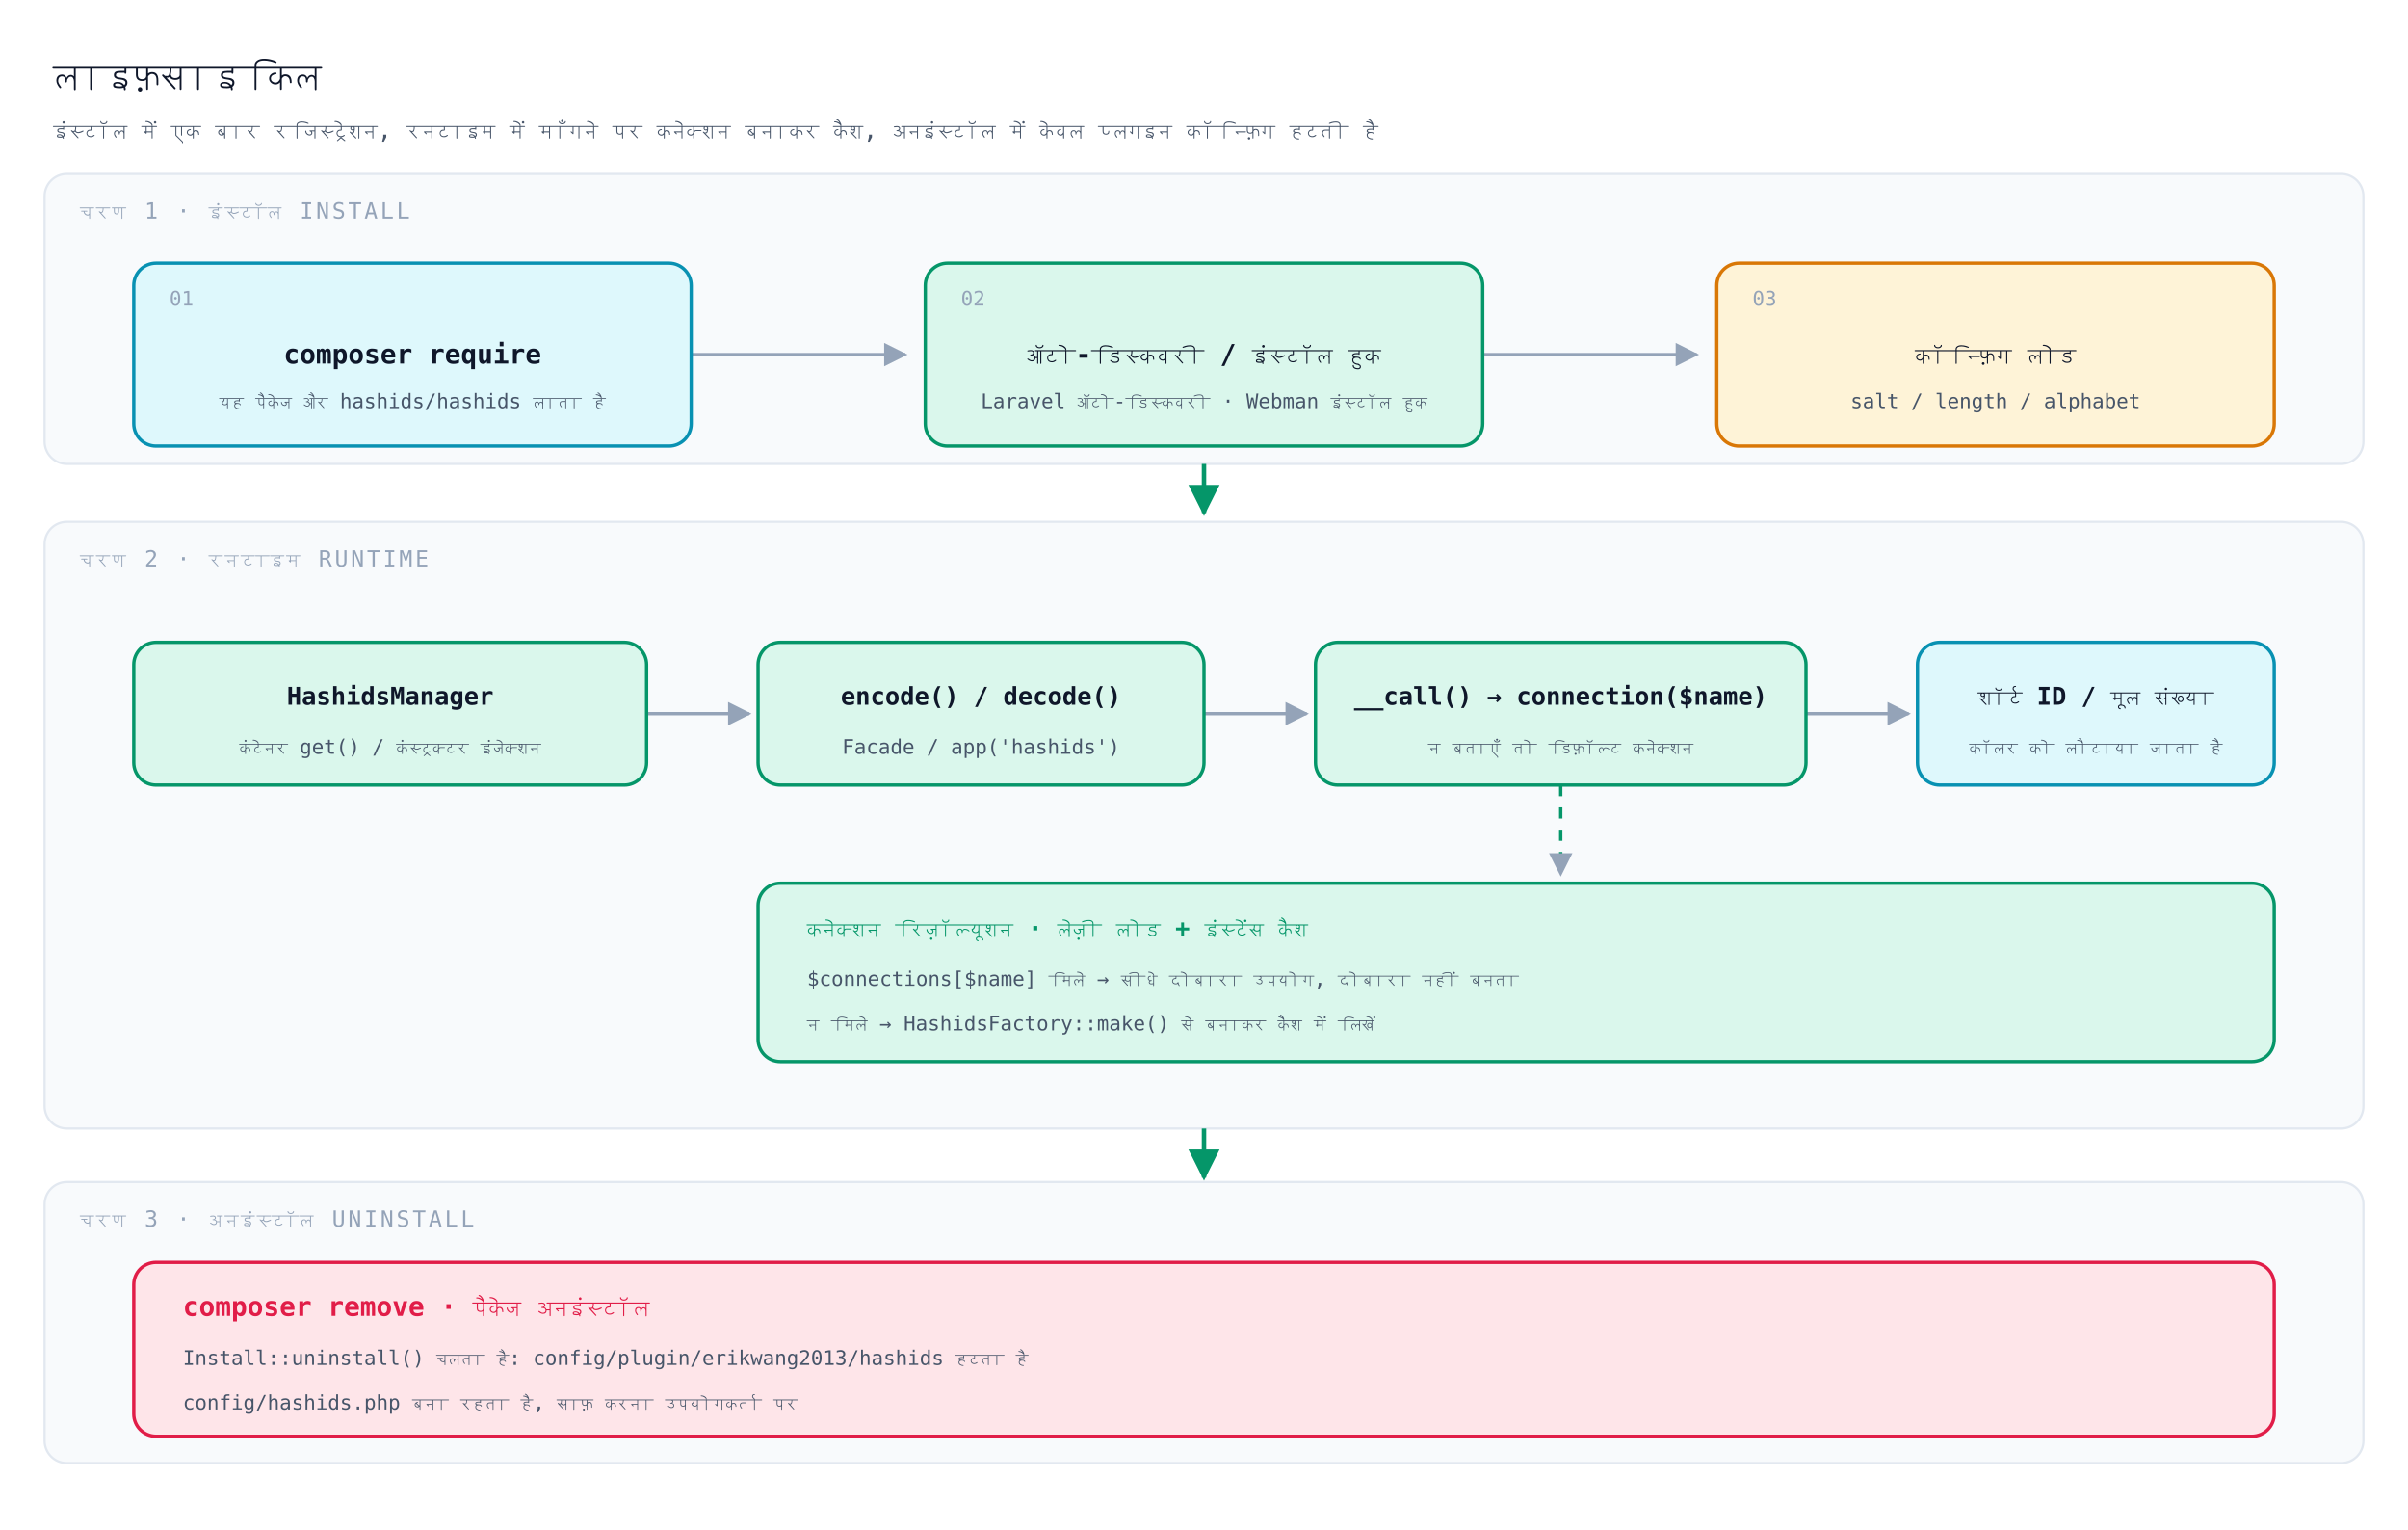
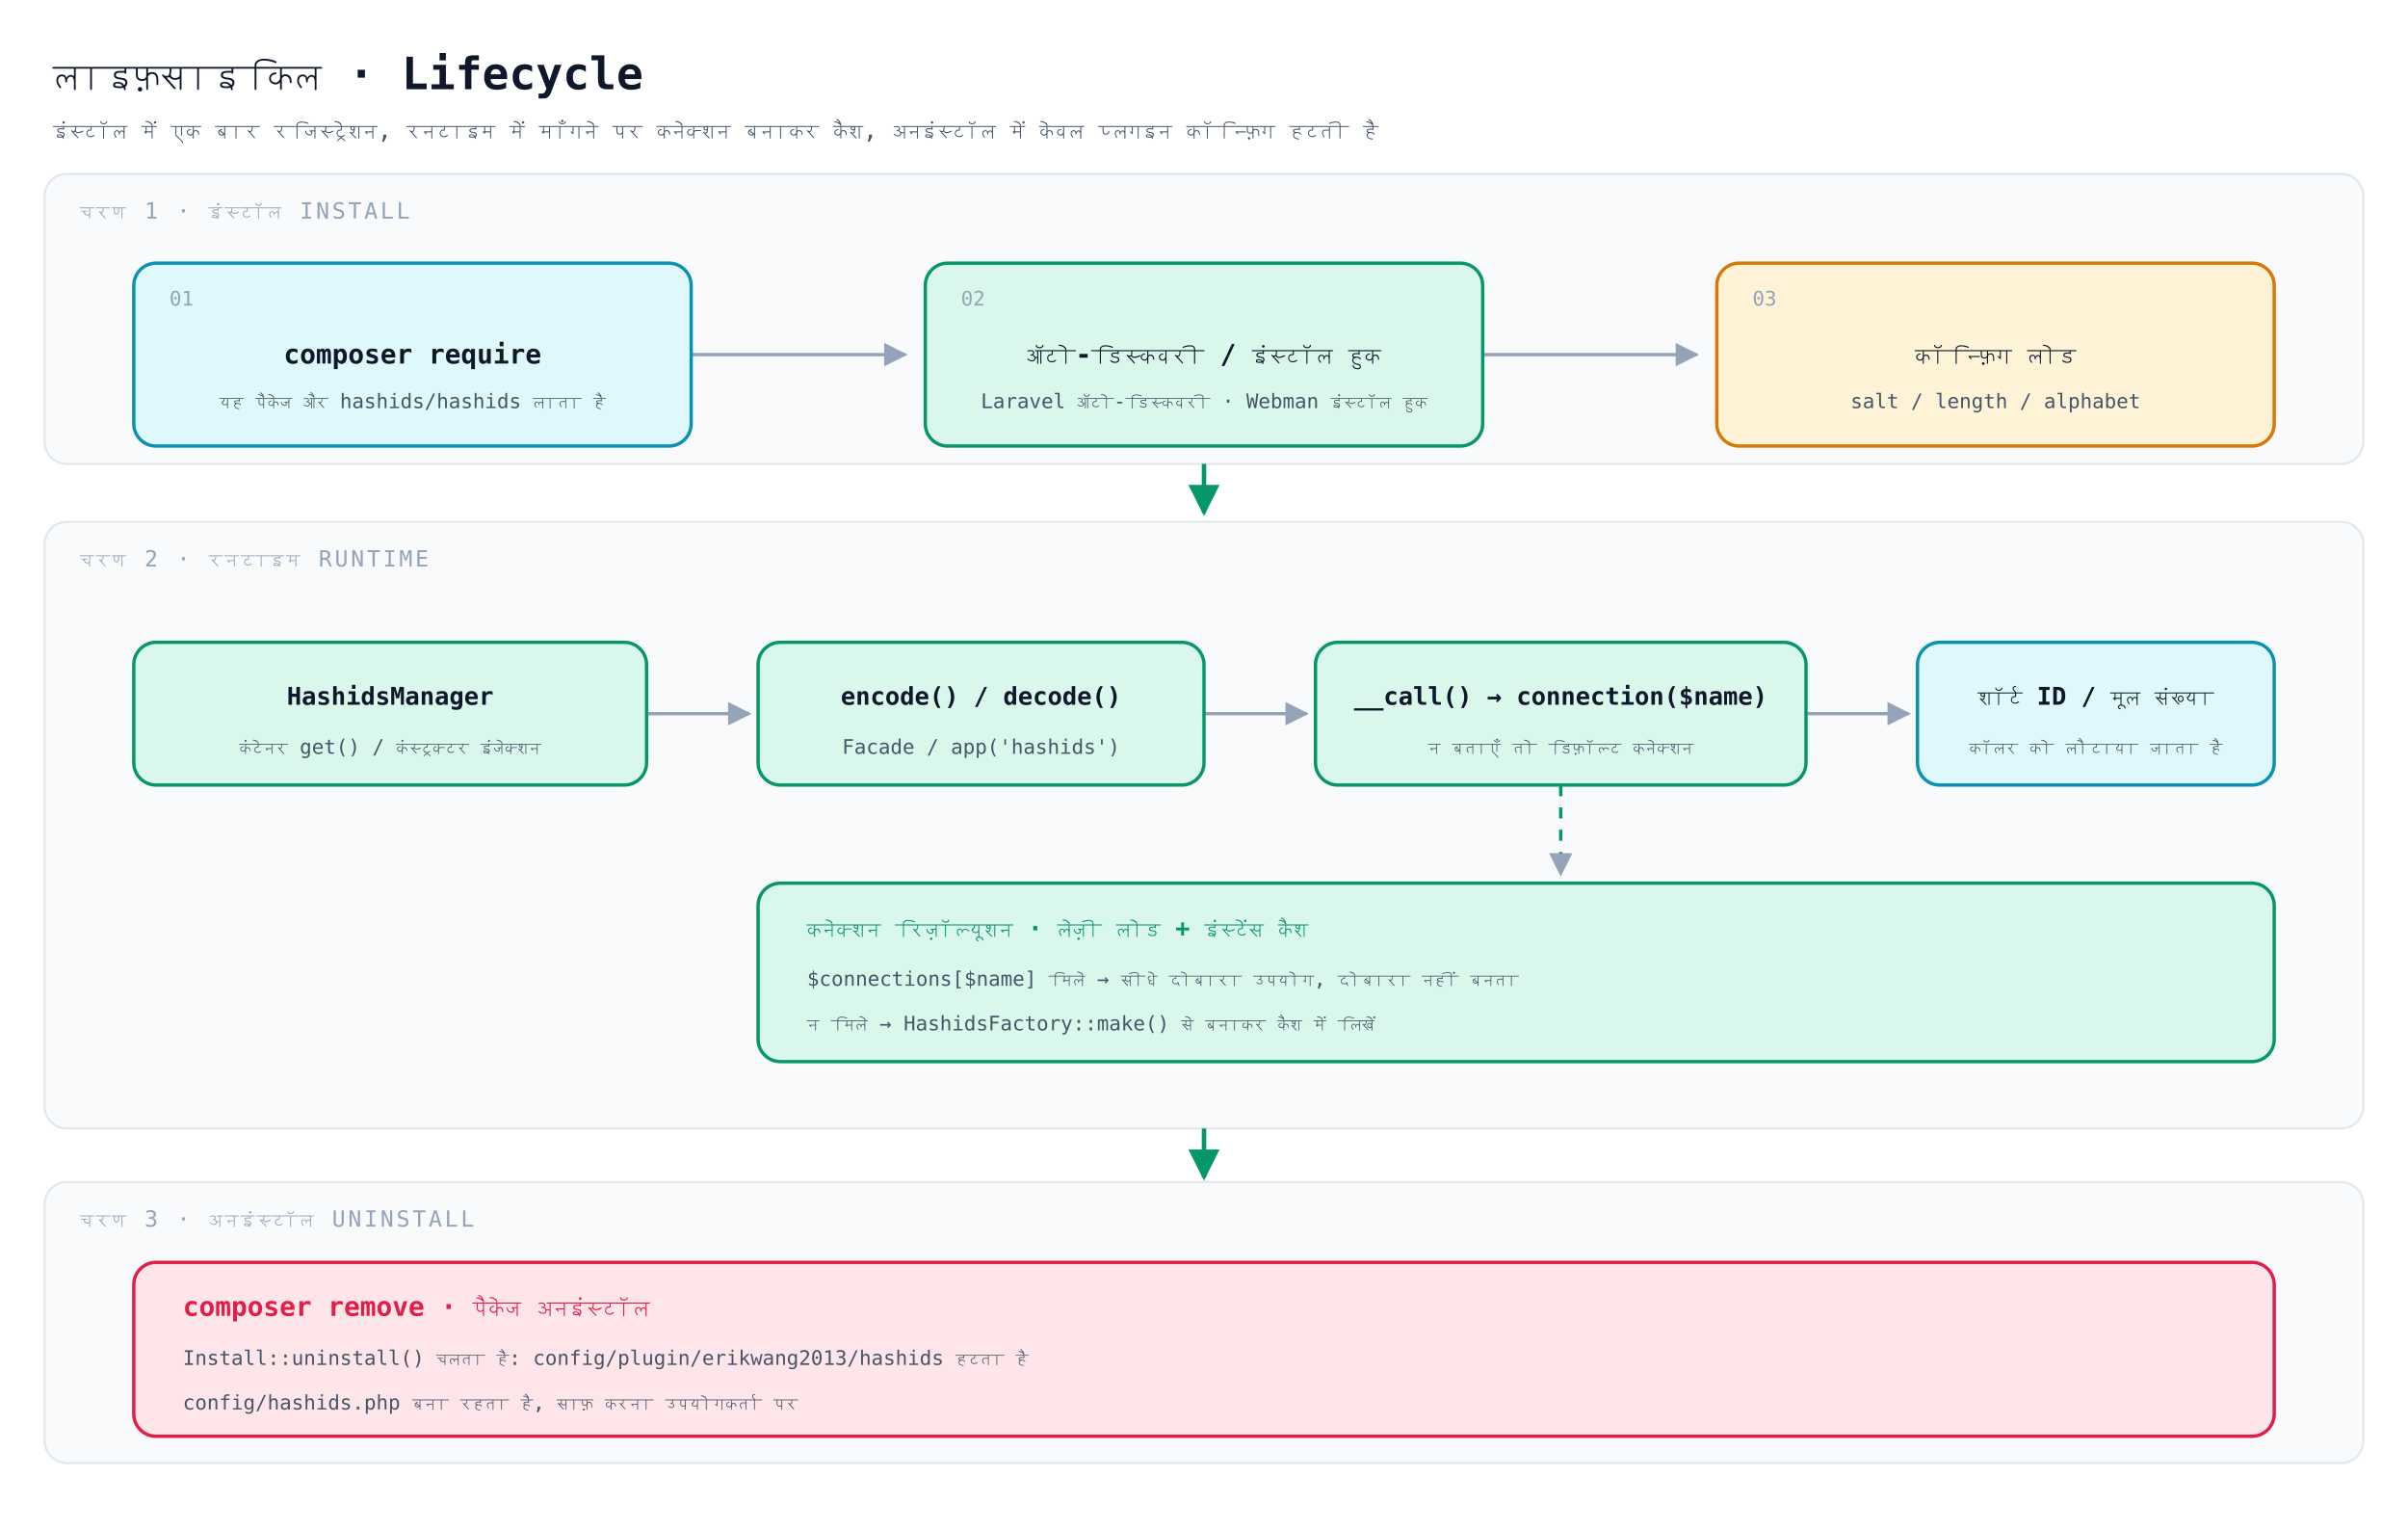
<svg xmlns="http://www.w3.org/2000/svg" viewBox="0 0 1080 686" role="img" aria-labelledby="lifeTitle lifeDesc">
  <defs>
    <style>
      text { font-family: ui-monospace, SFMono-Regular, Menlo, Consolas, "DejaVu Sans Mono", "PingFang SC", "Microsoft YaHei", monospace; }
      .bg         { fill: #ffffff; }
      .lane       { fill: #f8fafc; stroke: #e2e8f0; stroke-width: 1; }
      .lane-title { fill: #94a3b8; font-size: 10px; letter-spacing: 1.2px; }
      .c-mask     { fill: #ffffff; }
      .c-frontend { fill: rgba(34,211,238,.15);  stroke: #0891b2; stroke-width: 1.5; }
      .c-backend  { fill: rgba(52,211,153,.18);  stroke: #059669; stroke-width: 1.5; }
      .c-cloud    { fill: rgba(251,191,36,.18);  stroke: #d97706; stroke-width: 1.5; }
      .c-security { fill: rgba(251,113,133,.18); stroke: #e11d48; stroke-width: 1.5; }
      .t-primary  { fill: #0f172a; font-weight: 600; }
      .t-muted    { fill: #475569; }
      .t-dim      { fill: #94a3b8; }
      .t-backend  { fill: #059669; font-weight: 600; }
      .t-security { fill: #e11d48; font-weight: 600; }
      .a-default  { stroke: #94a3b8; fill: none; }
      .a-emphasis { stroke: #059669; fill: none; }
      .a-dashed   { stroke: #059669; fill: none; stroke-dasharray: 5,5; }
      .a-head-default  { fill: #94a3b8; }
      .a-head-emphasis { fill: #059669; }

      @media (prefers-color-scheme: dark) {
        .bg         { fill: #0b1220; }
        .lane       { fill: #0f172a; stroke: #1e293b; }
        .lane-title { fill: #64748b; }
        .c-mask     { fill: #0f172a; }
        .c-frontend { fill: rgba(8,51,68,.40);   stroke: #22d3ee; }
        .c-backend  { fill: rgba(6,78,59,.40);   stroke: #34d399; }
        .c-cloud    { fill: rgba(120,53,15,.35); stroke: #fbbf24; }
        .c-security { fill: rgba(136,19,55,.40); stroke: #fb7185; }
        .t-primary  { fill: #f8fafc; }
        .t-muted    { fill: #94a3b8; }
        .t-dim      { fill: #64748b; }
        .t-backend  { fill: #34d399; }
        .t-security { fill: #fb7185; }
        .a-default  { stroke: #64748b; }
        .a-emphasis { stroke: #34d399; }
        .a-dashed   { stroke: #34d399; }
        .a-head-default  { fill: #64748b; }
        .a-head-emphasis { fill: #34d399; }
      }
    </style>
    <marker id="ah" viewBox="0 0 10 10" refX="9" refY="5" markerWidth="7" markerHeight="7" orient="auto">
      <path d="M0 0 L10 5 L0 10 z" class="a-head-default" />
    </marker>
    <marker id="ah-e" viewBox="0 0 10 10" refX="9" refY="5" markerWidth="7" markerHeight="7" orient="auto">
      <path d="M0 0 L10 5 L0 10 z" class="a-head-emphasis" />
    </marker>
  </defs>
  <rect class="bg" x="0" y="0" width="1080" height="686" />
-   <text x="24" y="40" class="t-primary" font-size="20">लाइफ़साइकिल</text>
+   <text x="24" y="40" class="t-primary" font-size="20">लाइफ़साइकिल · Lifecycle</text>
  <text x="24" y="62" class="t-muted" font-size="11">इंस्टॉल में एक बार रजिस्ट्रेशन, रनटाइम में माँगने पर कनेक्शन बनाकर कैश, अनइंस्टॉल में केवल प्लगइन कॉन्फ़िग हटती है</text>
  <rect class="lane" x="20" y="78" width="1040" height="130" rx="10" />
  <rect class="lane" x="20" y="234" width="1040" height="272" rx="10" />
  <rect class="lane" x="20" y="530" width="1040" height="126" rx="10" />
  <text class="lane-title" x="36" y="98">चरण 1 · इंस्टॉल INSTALL</text>
  <text class="lane-title" x="36" y="254">चरण 2 · रनटाइम RUNTIME</text>
  <text class="lane-title" x="36" y="550">चरण 3 · अनइंस्टॉल UNINSTALL</text>
  <line class="a-emphasis" x1="540" y1="208" x2="540" y2="230" stroke-width="2" marker-end="url(#ah-e)" />
  <line class="a-emphasis" x1="540" y1="506" x2="540" y2="528" stroke-width="2" marker-end="url(#ah-e)" />
  <line class="a-default" x1="310" y1="159" x2="406" y2="159" stroke-width="1.5" marker-end="url(#ah)" />
  <line class="a-default" x1="665" y1="159" x2="761" y2="159" stroke-width="1.5" marker-end="url(#ah)" />
  <line class="a-default" x1="290" y1="320" x2="336" y2="320" stroke-width="1.5" marker-end="url(#ah)" />
  <line class="a-default" x1="540" y1="320" x2="586" y2="320" stroke-width="1.5" marker-end="url(#ah)" />
  <line class="a-default" x1="810" y1="320" x2="856" y2="320" stroke-width="1.5" marker-end="url(#ah)" />
  <line class="a-dashed" x1="700" y1="352" x2="700" y2="392" stroke-width="1.5" marker-end="url(#ah)" />
  <rect class="c-mask" x="60" y="118" width="250" height="82" rx="10" />
  <rect class="c-frontend" x="60" y="118" width="250" height="82" rx="10" />
  <text class="t-dim" x="76" y="137" font-size="9">01</text>
  <text class="t-primary" x="185" y="163" font-size="12" text-anchor="middle">composer require</text>
  <text class="t-muted" x="185" y="183" font-size="9" text-anchor="middle">यह पैकेज और hashids/hashids लाता है</text>
  <rect class="c-mask" x="415" y="118" width="250" height="82" rx="10" />
  <rect class="c-backend" x="415" y="118" width="250" height="82" rx="10" />
  <text class="t-dim" x="431" y="137" font-size="9">02</text>
  <text class="t-primary" x="540" y="163" font-size="12" text-anchor="middle">ऑटो-डिस्कवरी / इंस्टॉल हुक</text>
  <text class="t-muted" x="540" y="183" font-size="9" text-anchor="middle">Laravel ऑटो-डिस्कवरी · Webman इंस्टॉल हुक</text>
  <rect class="c-mask" x="770" y="118" width="250" height="82" rx="10" />
  <rect class="c-cloud" x="770" y="118" width="250" height="82" rx="10" />
  <text class="t-dim" x="786" y="137" font-size="9">03</text>
  <text class="t-primary" x="895" y="163" font-size="12" text-anchor="middle">कॉन्फ़िग लोड</text>
  <text class="t-muted" x="895" y="183" font-size="9" text-anchor="middle">salt / length / alphabet</text>
  <rect class="c-mask" x="60" y="288" width="230" height="64" rx="10" />
  <rect class="c-backend" x="60" y="288" width="230" height="64" rx="10" />
  <text class="t-primary" x="175" y="316" font-size="11" text-anchor="middle">HashidsManager</text>
  <text class="t-muted" x="175" y="338" font-size="9" text-anchor="middle">कंटेनर get() / कंस्ट्रक्टर इंजेक्शन</text>
  <rect class="c-mask" x="340" y="288" width="200" height="64" rx="10" />
  <rect class="c-backend" x="340" y="288" width="200" height="64" rx="10" />
  <text class="t-primary" x="440" y="316" font-size="11" text-anchor="middle">encode() / decode()</text>
  <text class="t-muted" x="440" y="338" font-size="9" text-anchor="middle">Facade / app('hashids')</text>
  <rect class="c-mask" x="590" y="288" width="220" height="64" rx="10" />
  <rect class="c-backend" x="590" y="288" width="220" height="64" rx="10" />
  <text class="t-primary" x="700" y="316" font-size="11" text-anchor="middle">__call() → connection($name)</text>
  <text class="t-muted" x="700" y="338" font-size="9" text-anchor="middle">न बताएँ तो डिफ़ॉल्ट कनेक्शन</text>
  <rect class="c-mask" x="860" y="288" width="160" height="64" rx="10" />
  <rect class="c-frontend" x="860" y="288" width="160" height="64" rx="10" />
  <text class="t-primary" x="940" y="316" font-size="11" text-anchor="middle">शॉर्ट ID / मूल संख्या</text>
  <text class="t-muted" x="940" y="338" font-size="9" text-anchor="middle">कॉलर को लौटाया जाता है</text>
  <rect class="c-mask" x="340" y="396" width="680" height="80" rx="10" />
  <rect class="c-backend" x="340" y="396" width="680" height="80" rx="10" />
  <text class="t-backend" x="362" y="420" font-size="11">कनेक्शन रिज़ॉल्यूशन · लेज़ी लोड + इंस्टेंस कैश</text>
  <text class="t-muted" x="362" y="442" font-size="9">$connections[$name] मिले → सीधे दोबारा उपयोग, दोबारा नहीं बनता</text>
  <text class="t-muted" x="362" y="462" font-size="9">न मिले → HashidsFactory::make() से बनाकर कैश में लिखें</text>
  <rect class="c-mask" x="60" y="566" width="960" height="78" rx="10" />
  <rect class="c-security" x="60" y="566" width="960" height="78" rx="10" />
  <text class="t-security" x="82" y="590" font-size="12">composer remove · पैकेज अनइंस्टॉल</text>
  <text class="t-muted" x="82" y="612" font-size="9">Install::uninstall() चलता है: config/plugin/erikwang2013/hashids हटता है</text>
  <text class="t-muted" x="82" y="632" font-size="9">config/hashids.php बना रहता है, साफ़ करना उपयोगकर्ता पर</text>
</svg>
